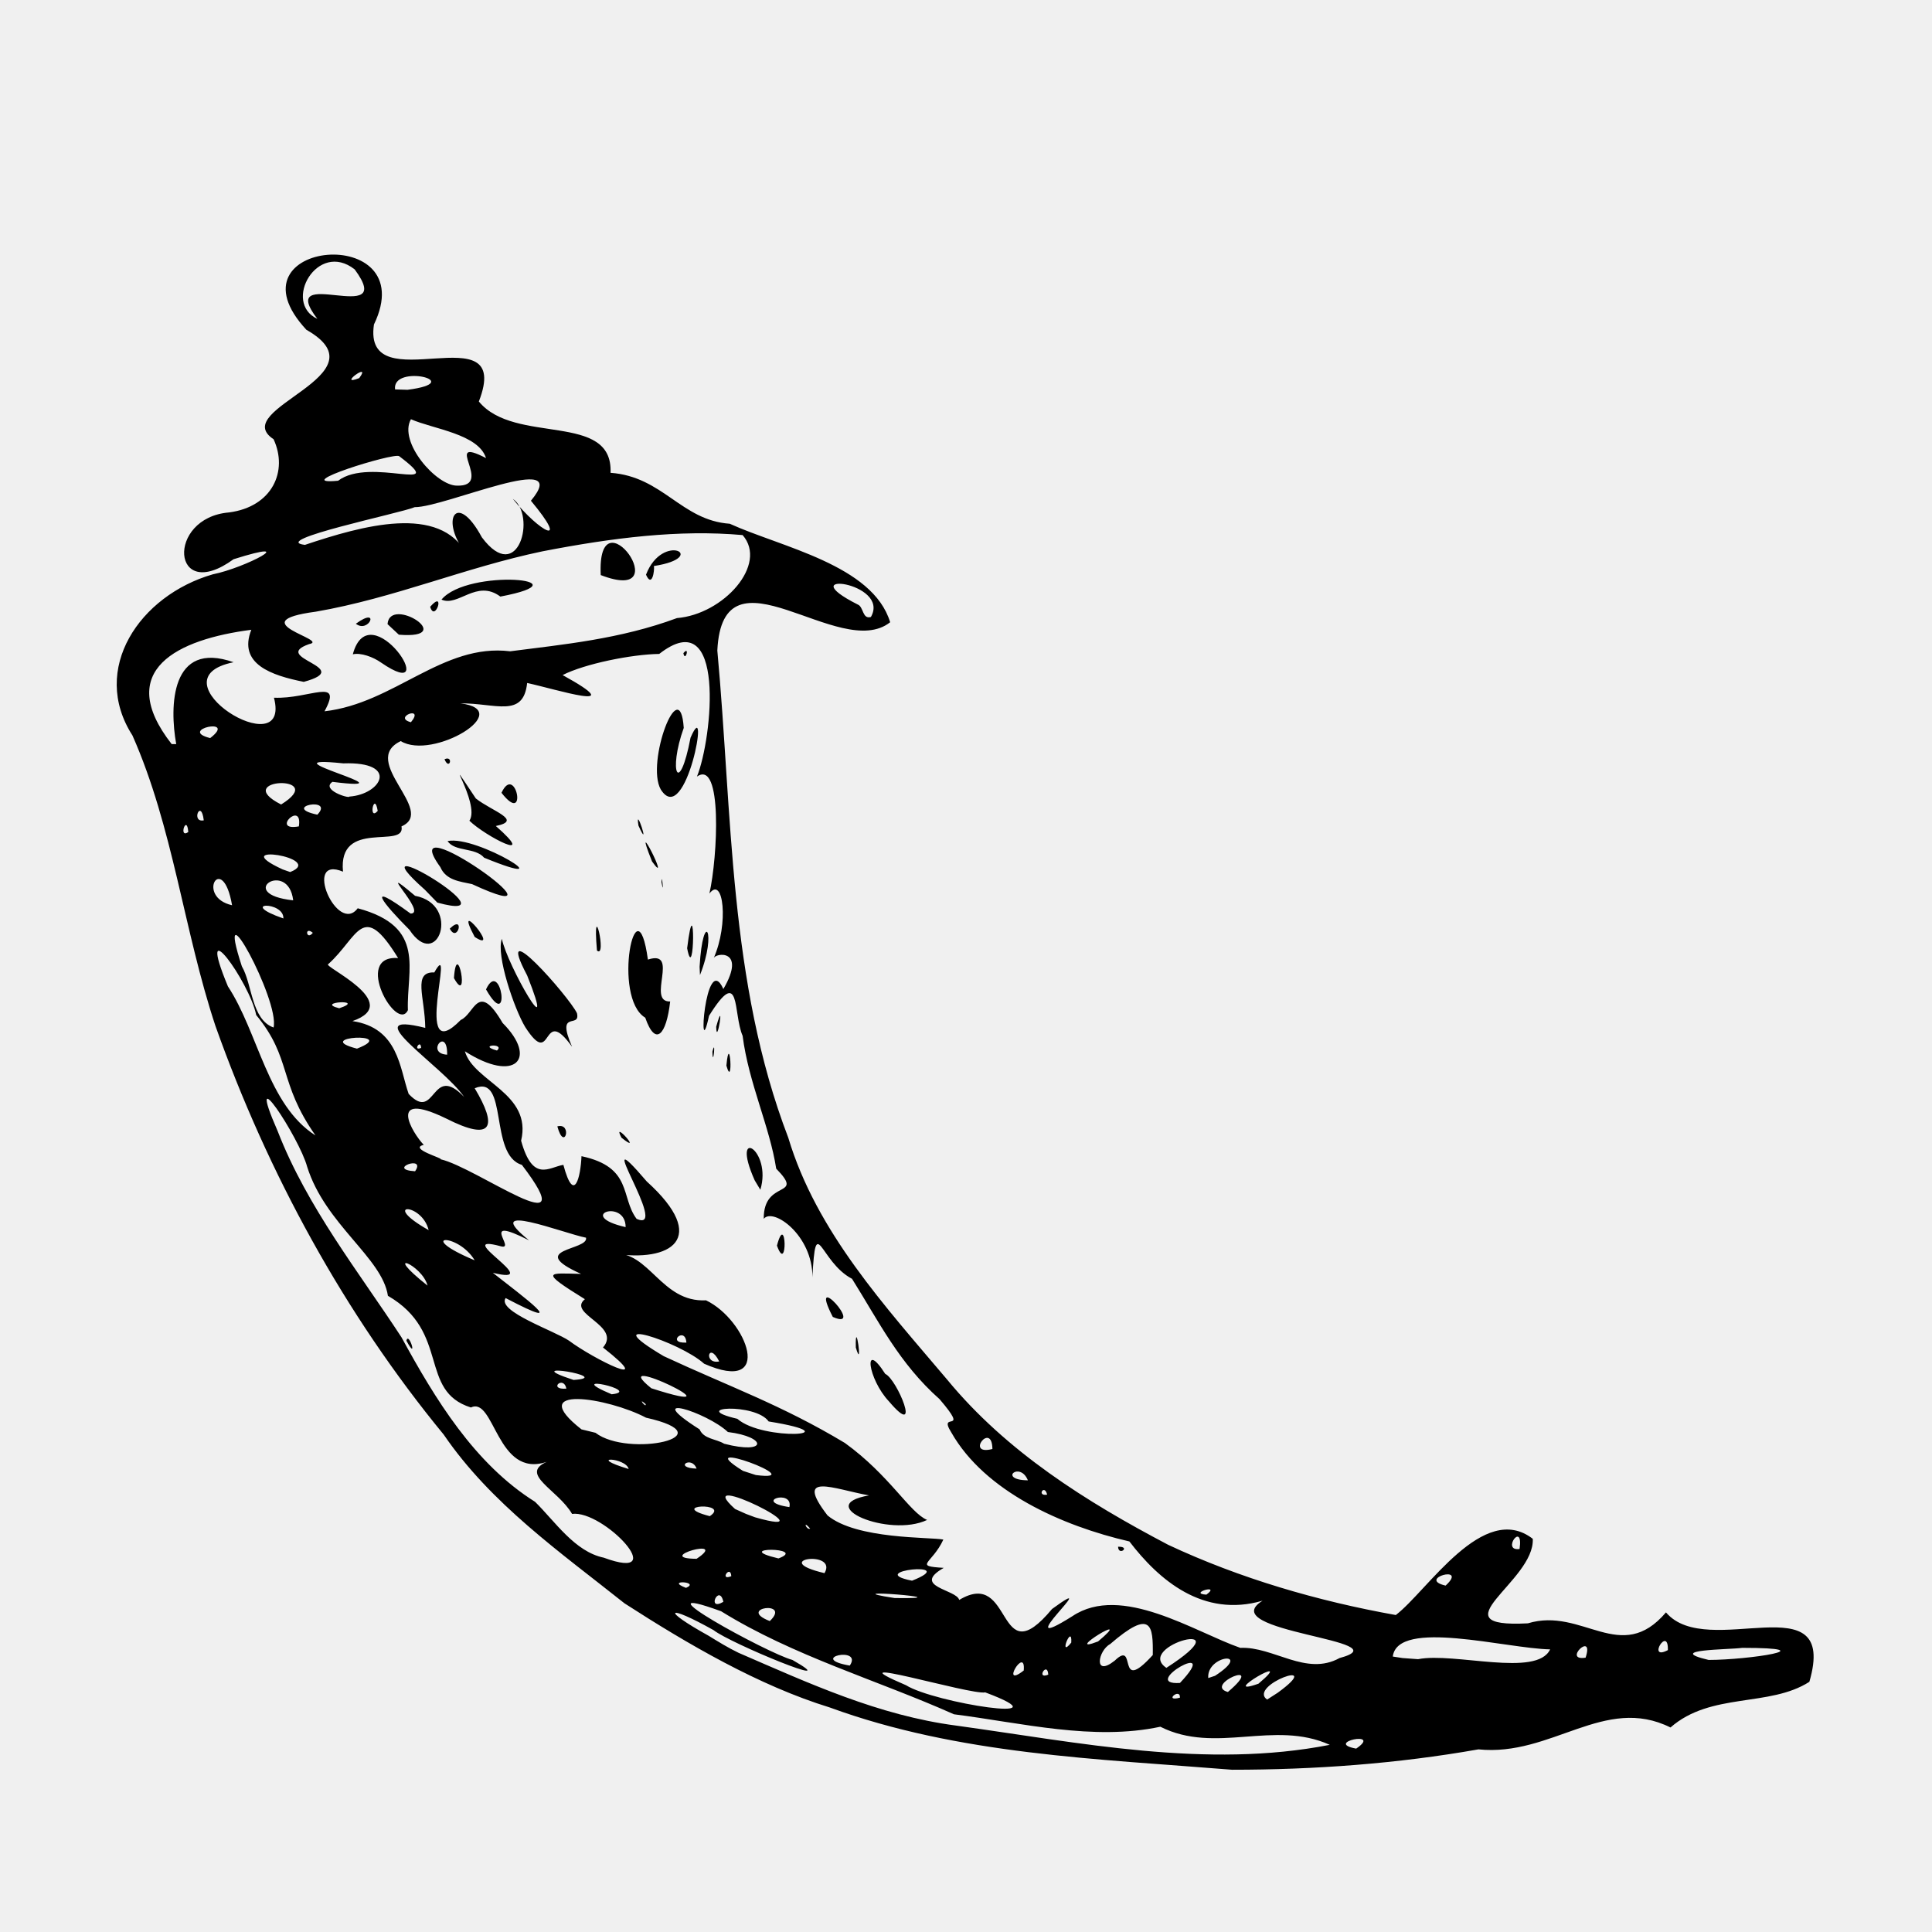
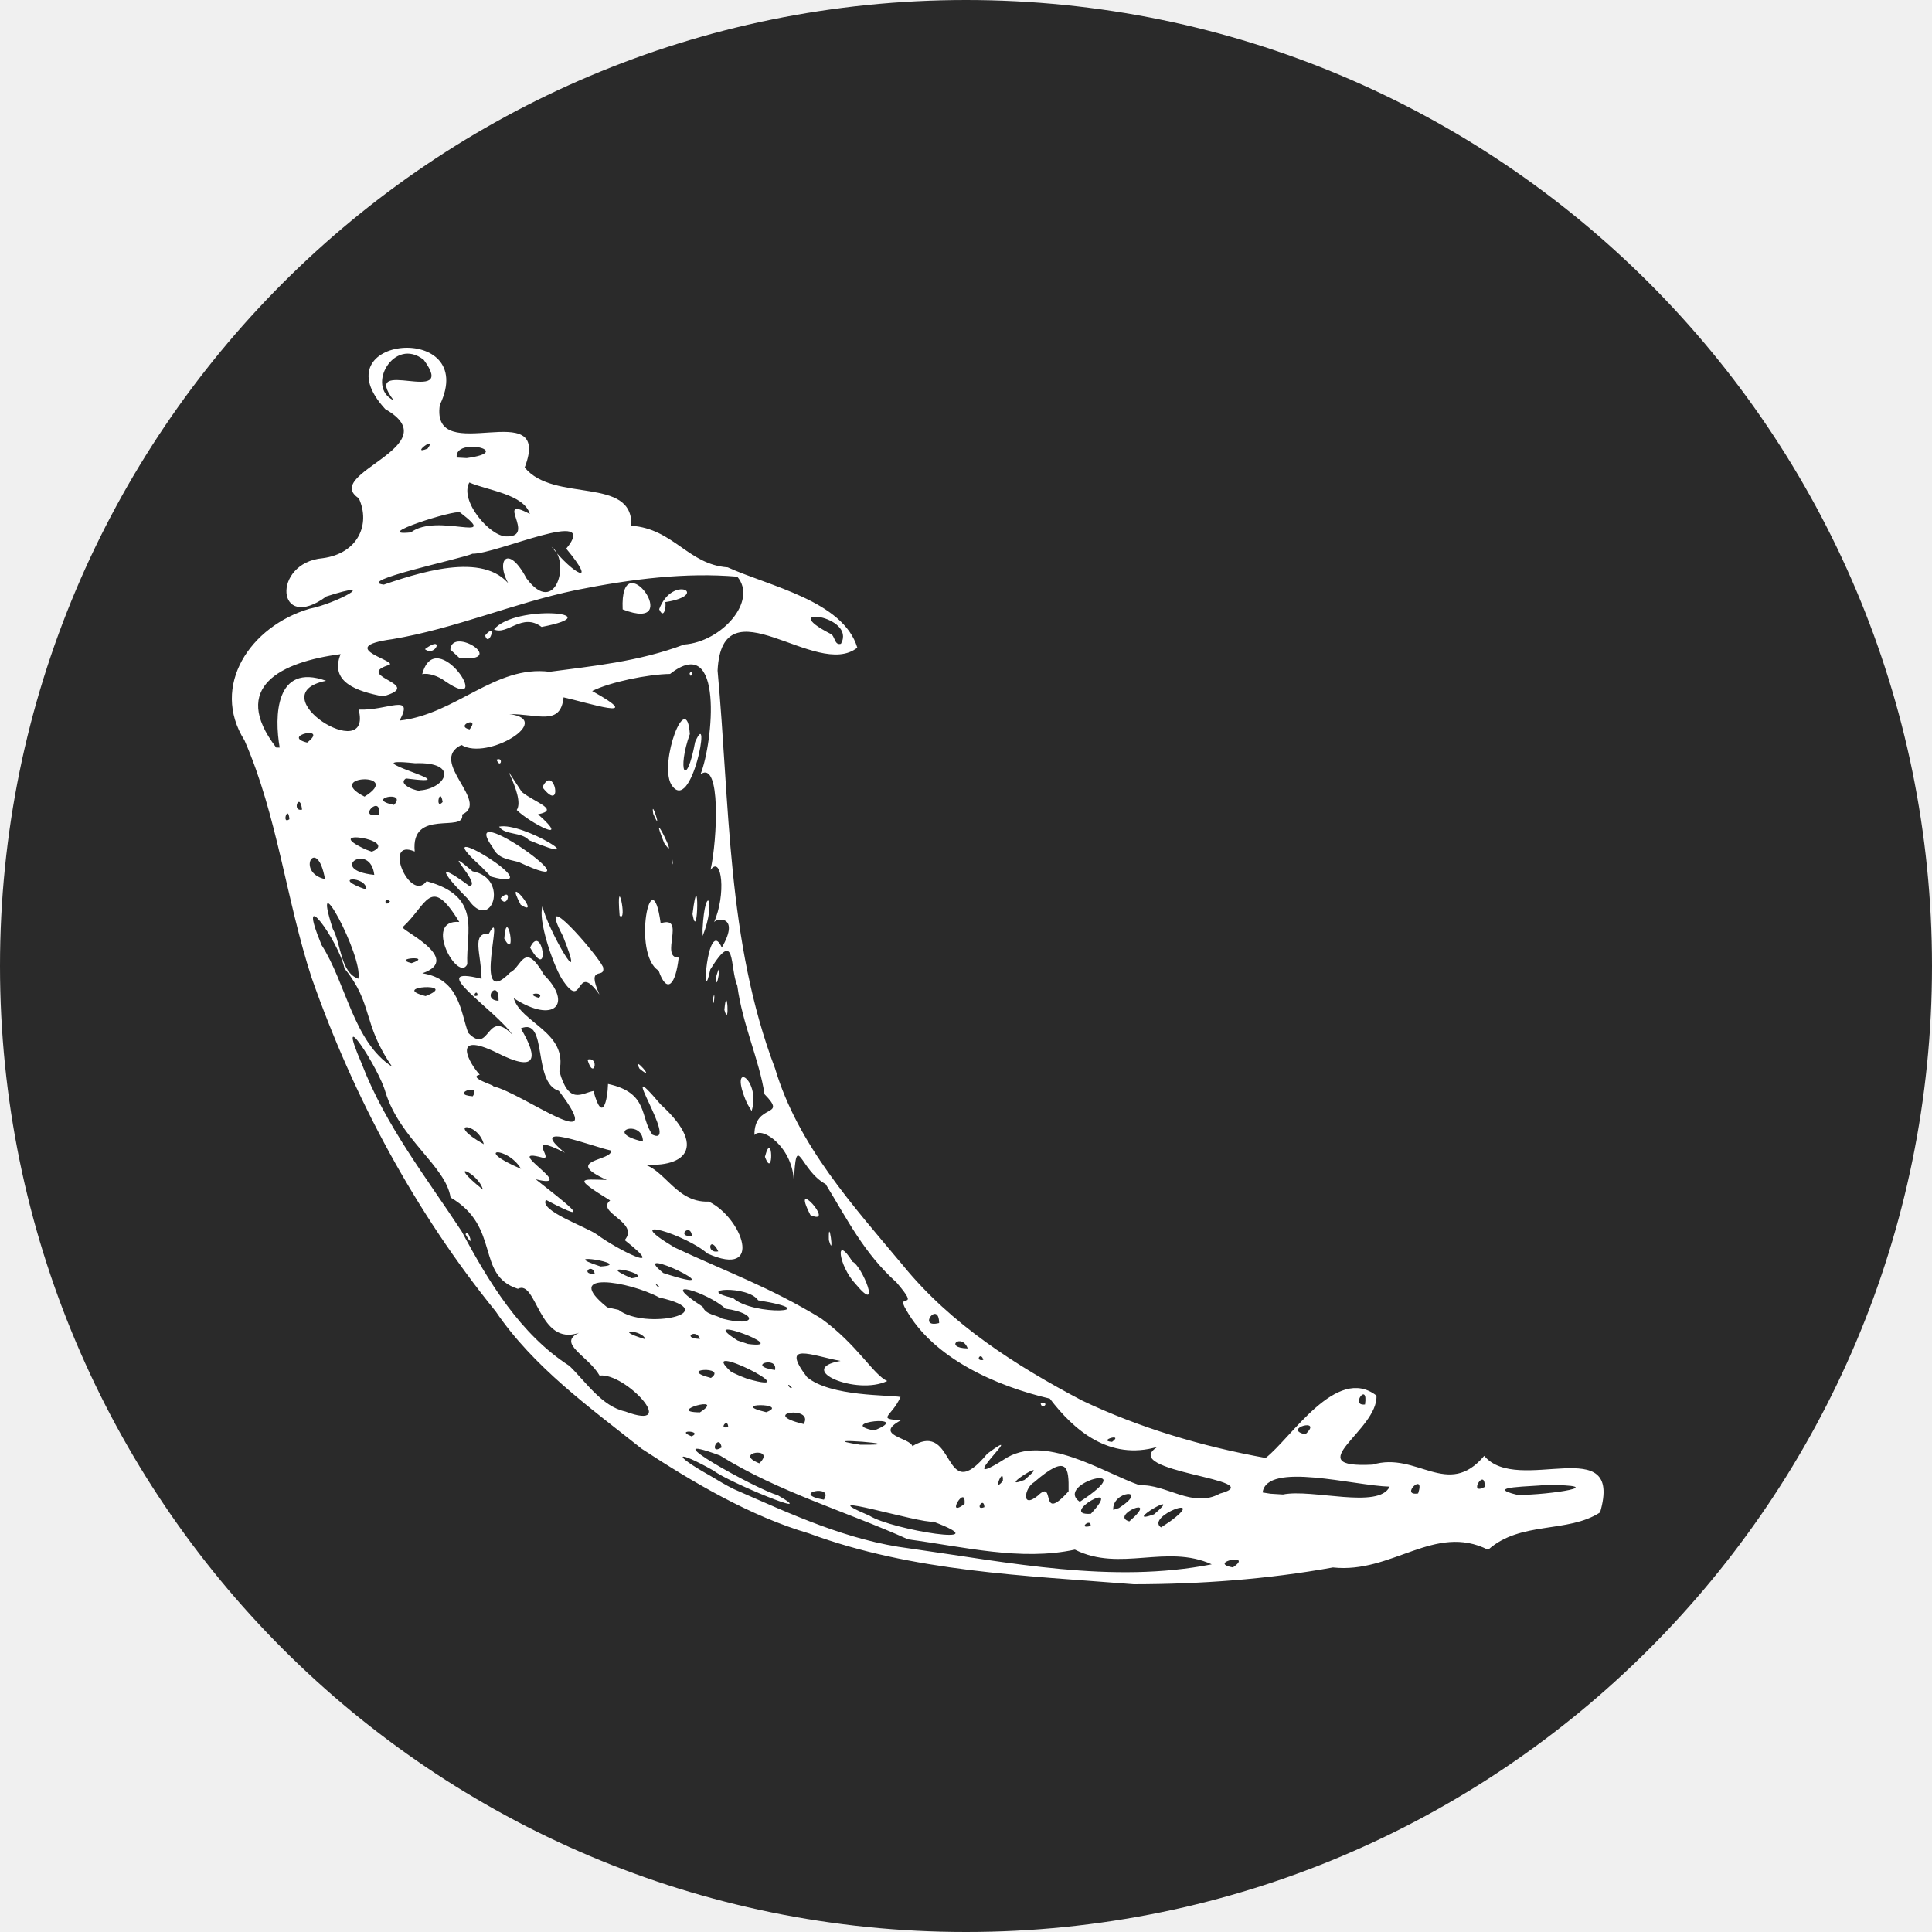
- <svg xmlns="http://www.w3.org/2000/svg" version="1.1" viewBox="0 0 512 512" xml:space="preserve" style="background: white;">
-   <g>
-     <g>
-       <path d="M165.5,424.9c-17.1-13.6-35.4-26.4-47.9-44.7C91.3,348.2,71,311,57.1,271.9c-8.4-25.3-11.2-52.6-22-77    c-11.3-17.6,1.9-37.1,21.3-42.7c8.6-1.7,23.9-9.8,5.5-4c-16.5,12-18-11-1.2-12.4c11.5-1.5,15.7-11,11.8-19.4    c-12.3-8.1,30-16.9,8.7-29c-22.2-23.9,31-28.6,17.9-1.4c-3.1,21,37.2-3.8,27.8,20.4c9.5,11.6,35.6,2.6,34.9,18.9    c13.9,1,18.7,12.6,31.6,13.5c13.6,6.2,37.9,10.9,42.5,26.1c-13.4,10.6-44.4-21.8-45.8,7.5c4,43.3,3,87.9,18.8,129.1    c7.5,25,25.7,44.7,42.1,64.1c15.7,19.1,36.9,32.4,58.6,43.8c19,8.9,39.6,14.9,60.3,18.6c8.4-6.4,23.2-30.3,36.3-20.2    c0.6,11.3-26,23.7-1.3,22.4c14.5-4.4,24.6,11.2,36.6-2.9c11,13,45.8-8.4,38,18.4c-10.6,6.8-26.1,2.7-36.8,12.1    c-17.5-8.7-31.5,7.8-50.9,5.8c-21.5,3.8-43.5,5.4-65.3,5.4c-35.8-2.9-72.4-4-106.6-16.5C201.1,446.7,182.4,435.8,165.5,424.9    L165.5,424.9z M195.7,438c18.7,8.1,37.1,16.6,57.7,19.3c32.6,4.5,66.3,11.5,99,5.1c-14.8-6.7-30.2,2.6-44.9-4.8    c-17.7,3.8-36.7-1-54.7-3.3c-20.4-9.1-42.5-15.4-61.7-27.3c-23.9-8.7,12.4,11.2,18.9,12.9c14.9,8.5-16.5-4.4-20.9-7.9    c-12.5-7-14.1-5.6-1.3,1.5C190.4,435.1,193,436.7,195.7,438L195.7,438z M160,412.8c18.2,6.7-0.1-12.7-8.4-11.6    c-3.7-6.4-14.1-10.5-6.7-13.8c-13.3,4.5-13.8-17.4-20.1-14.4c-14-4.4-5.4-20-22-29.6c-1.5-10.1-16.6-18.9-21.4-34.2    c-2.1-7.8-16.9-30.2-7.8-9.4c7.8,20.1,21.5,37.3,32.8,54.6c8.9,16.3,19.3,33.5,35.4,43.6C147.1,403.2,152.3,411.2,160,412.8z     M107.7,355.3C108.3,352.6,110.9,361.2,107.7,355.3z M181.8,420.8C185.8,419.1,176,418.6,181.8,420.8z M191.7,424.5    C190.6,419.5,187.1,427.2,191.7,424.5z M204,429.6C209.9,424,195,426.1,204,429.6z M225.2,441.4    C228.8,436.1,213.7,439.4,225.2,441.4z M184.6,413.1C193.6,407.1,172.7,413,184.6,413.1z M193.8,417.7    C193.6,414.5,190.5,419.1,193.8,417.7z M240.1,446.6c7.5,4.7,43.5,10.3,21,1.9C257.3,449.3,219.2,437.7,240.1,446.6z M166.6,389.3    C165.9,386.2,155,385.8,166.6,389.3z M188.1,401.8C193.8,398,176.5,398.8,188.1,401.8z M206.3,413    C214.4,410,193.2,409.9,206.3,413z M157.8,379.7c8.7,6.7,35.2,0.9,13.4-4c-10-5.3-32.4-8.9-17.1,3.1L157.8,379.7z M218.5,416.9    C222.2,410.6,203.3,413.3,218.5,416.9z M200.1,402.1c21.4,6.1-17.9-13.5-5.3-2.2l2.9,1.3L200.1,402.1z M237.1,423.5    C257.3,423.8,218.8,420.7,237.1,423.5z M150.1,368C149.3,364.3,145.1,368.4,150.1,368z M271.3,442.7    C271.9,435.9,264.8,447.8,271.3,442.7z M184.6,389.2C183.3,385.6,178.3,389,184.6,389.2z M152,365.7    C163.5,365,136.1,360.5,152,365.7z M113.3,340.7C111.9,335.1,100.7,330.7,113.3,340.7z M214.7,405.1    C212.6,402.6,213.7,405.6,214.7,405.1z M277.8,443.8C277.6,440.1,274.4,445.2,277.8,443.8z M209.2,399.4    C210.3,394.5,199.2,397.9,209.2,399.4z M162.1,369.5C170.7,368.6,148.3,363.7,162.1,369.5z M241.7,418.9    C255.1,413.6,228.5,416.3,241.7,418.9z M200.3,390.9c15.5,2-18.5-10.5-3.4-1.1L200.3,390.9z M254.2,424    c14.5-8.7,9.7,20.3,24.6,2.4c14.7-10.7-12.7,13.3,5.4,1.9c13-8.7,32.4,4.2,44.5,8.4c8.8-0.4,17.4,7.6,26.3,2.7    c17.4-4.7-33.8-6.9-20.4-15.2c-15.8,4.6-27.5-5.5-35.3-15.7c-17.8-4.1-38.3-13.2-47.2-28.9c-3.7-5.9,5.2,0.9-3.1-8.8    c-10.7-9.5-16-20.4-23.2-31.9c-8.6-4.5-9.6-18-10.5-0.4c0.1-11.1-10.4-18.6-12.9-15.5c-0.1-10.7,11.1-5.3,3.3-13.3    c-1.7-11.1-7.3-22.7-8.9-35.2c-2.6-6-0.4-18.9-8.9-5.3c-3.1,14.4-1-17.7,3.8-7.1c6.3-10.8-2.3-9.6-2.6-8.1    c4.1-9.2,2.6-22.1-1.1-17.2c2.2-9.7,3.5-35.7-3.3-31c4.1-10.1,7.8-46.4-10-32.5c-7.3,0.1-19.7,2.6-25.6,5.6    c18.5,10.2-1.9,3.7-9.4,2.1c-1,9.4-8.4,5.3-17.7,5.4c14.9,1.8-7.3,15.2-15.8,10c-11.1,5.3,9.6,18.5,0.2,22.6    c1.2,6.2-16.9-2.2-15.5,12c-10.8-4.5-1.5,16.9,3.9,9.7c18.3,4.9,12.9,16.2,13.3,27c-2.9,6.2-14.7-14.7-2.6-13.8    c-9.5-15.5-10.5-5.6-18.5,1.6c-1.8,0.5,20.3,10.3,6.4,15.1c12.2,1.8,12.5,12.5,14.9,19.3c7.3,7.7,5.9-8.4,14.7,0.8    c-5.6-8.2-29.4-23.1-10.3-18.3c-0.1-8.2-3.4-14.9,2.4-14.7c5.9-10.5-6.1,26,7,12.6c3.7-1.6,4.5-10.5,11.1,0.8    c9.4,9.4,3.4,16.1-10,7.5c2.3,8.1,17.9,11.1,14.9,23.7c3.1,11.2,7.4,7,11.2,6.4c2.9,10.8,4.6,2.9,4.8-2.3    c13.6,2.9,10.3,10.9,14.6,16.6c9.3,4.2-13.3-28.6,2.7-9.9c16.8,15.2,6.3,21.5-8.9,19.1c9.6-0.7,12.7,13,24.6,12.4    c10.9,5.2,18.3,25.1-0.5,16.8c-6.5-5.9-29.6-13.2-10.7-2c17.4,8.1,31.2,12.9,48,23c11.9,8.6,17.2,18.5,21.8,20.4    c-10.1,4.8-30.5-3.9-15.4-6.5c-9.4-1.7-20-6.4-11,5.3c7.7,6.4,27.2,5.7,30.7,6.4c-3,6.5-8.1,7,0.1,7.5    C241.4,420.5,253.5,421.2,254.2,424L254.2,424z M235.6,371.4c-5.6-5.9-7-16.7-1-7.3C237.7,365.4,244.5,381.9,235.6,371.4z     M296.3,409.9C299.8,409.8,296.4,412.5,296.3,409.9z M226.8,357.1C226.6,348.4,228.8,363.9,226.8,357.1z M220.7,349    C213.8,335.6,229.6,352.9,220.7,349z M147.7,298.5C151.8,297.4,149.6,305.5,147.7,298.5z M205.9,330.1    C208.4,320.6,208.8,338.1,205.9,330.1z M164.7,301.5C161.9,296.3,170.8,306.4,164.7,301.5z M200,312.8c-6.6-14.8,4.7-8.1,1.5,2.5    L200,312.8z M139.2,272.2c-2.9-4.8-7.8-19.1-6.2-23.4c1.4,7,15,30.5,6.7,9.7c-9.2-17.4,11.1,5.6,13.2,10c1,4.3-5.7-1.2-1.3,8.9    C143.3,265.8,146.7,283.8,139.2,272.2z M120.3,259.2C121.1,248,124.6,267,120.3,259.2z M128.8,262.2    C132.8,253.6,135.6,274.1,128.8,262.2z M108.5,246.4c-7-7-12.1-13.4,0.3-4.3c4.8,0.1-10.5-14.6,1.2-4.7    C122.3,239.7,116,257.7,108.5,246.4L108.5,246.4z M119.2,246.1C123.3,242.1,121.3,250.1,119.2,246.1z M125.8,248.3    C119.6,236.7,133.2,253.1,125.8,248.3z M112.6,235.8c-20.4-18.1,25.6,9.5,3.3,3.4L112.6,235.8z M171,269.7    c-8.9-5.3-2.3-37.2,0.7-15.4c8.6-2.8-0.5,11.3,5.9,11.1C176.6,274.3,173.7,277.5,171,269.7z M192.5,282.4    C193.4,272.8,194.4,289,192.5,282.4z M188.8,278.7C189.8,274.6,188.9,283.5,188.8,278.7z M116.7,229.8c-13.1-18.1,38,18.2,8.4,4.5    C121.9,233.6,118.2,233.3,116.7,229.8z M158.2,251.9C156.9,236.6,161,254.3,158.2,251.9z M189.8,272.1    C192.2,263.4,189.9,277.8,189.8,272.1z M118.6,222.9c7.8-1.7,32.2,13.6,9.7,4.4C125.9,224.5,120.6,225.8,118.6,222.9z     M185.4,256.2c0.9-15.5,4.7-9.3,0.1,2.2L185.4,256.2z M124.4,217.5c3.1-4.6-8.4-21,1.7-5.9c4.3,3.4,12.6,5.8,5.3,7.3    C142.9,229,128.6,221.6,124.4,217.5z M182.1,251.3C184.3,233.6,184.1,261.7,182.1,251.3z M117.8,201.2    C120.3,200.1,119.1,204.4,117.8,201.2z M132.9,210.1C136.7,202,140,219.2,132.9,210.1z M175.3,233.8    C175.3,230.6,176.1,238.2,175.3,233.8z M172.8,228.3C167,213.8,178.3,236,172.8,228.3z M169.2,218.8    C168.2,212.7,172.6,226.3,169.2,218.8z M175.1,209.2c-4-7.1,5.1-31.3,6.1-16.3c-4.2,11.7-1.2,18.3,1.8,2.6    C188.4,183,181.8,219.9,175.1,209.2z M181.1,173.1C182.9,170.9,181.6,175.7,181.1,173.1z M171.1,372.1    C168.7,370,171.4,373.4,171.1,372.1z M191.9,382.6c11.5,3,11.5-1.8,1-3.1c-5.6-5.3-23.4-10.8-7.5-0.7    C186.5,381.4,189.8,381.3,191.9,382.6L191.9,382.6z M150.8,355.3c6.4,4.8,23.9,13.5,9,1.8c5-5.8-9.6-8.9-4.8-12.8    c-12.3-7.6-9.7-6.9-1-6.7c-14.9-6.7,2.1-6.2,1.3-9.6c-5.8-1.1-28.5-10.1-15.1,0.7c-13.6-6.9-3.3,2.6-7.4,1.6    c-13.9-3.8,12.4,10.6-2.2,7c8,6.3,21.5,16.2,3.4,6.7C131.6,347.5,147,352.7,150.8,355.3L150.8,355.3z M172.6,367.9    C199,376.4,159.6,357.4,172.6,367.9z M283.9,435.3C284.2,430,280.3,439.8,283.9,435.3z M295.4,440.1c6.1-5.9,0.2,9.4,10.1-1.5    c0.1-7.8-0.3-12.4-11.3-2.9C291,437.4,289.7,444.6,295.4,440.1L295.4,440.1z M113.6,326C111.8,318.6,100.5,318.6,113.6,326z     M125.8,334C121.3,326.5,109.6,327.2,125.8,334z M195.4,376c6.8,6,31.2,4.4,8.3,0.7C200.2,371.7,182.1,372.9,195.4,376z M291,435    C301.5,426.2,280.9,438.9,291,435z M312.7,449.9C312.8,447.1,308.2,451.1,312.7,449.9z M312.7,446    C324.3,433.7,301.5,446.7,312.7,446z M83.6,300.9c-9.9-14.1-6.2-20.4-15.7-31.9c-1.8-8.9-16.3-28.8-7.5-7.6    C68.5,273.7,70.9,292.8,83.6,300.9L83.6,300.9z M309.1,442C330.4,428.3,300.4,436.1,309.1,442z M325.4,448.4    C336.1,439.3,318.7,446.5,325.4,448.4z M110,310.4C113.1,305.9,102.2,309.9,110,310.4z M322,444.1c10.3-6.7-2.3-5.6-1.8,0.6    L322,444.1z M181.9,355.8C181.6,351.3,176.4,356.1,181.9,355.8z M190.6,360.8C187.8,355.2,186.3,361.6,190.6,360.8z M338.6,448.6    c13.2-9.6-8.1-1.9-2.8,1.8L338.6,448.6z M333.5,446.2C344.3,437.1,322.1,450.2,333.5,446.2z M359.4,463.4    C366.6,458.5,350.6,461.8,359.4,463.4z M116.7,307.2c9.7,2.2,38.7,23.9,21.6,1.5c-8.8-2.6-3.5-24.1-12.5-20.3c6,10,5,14.4-7.6,8    c-15.9-7.7-8.9,3.9-5.9,7C108.1,304.4,117.9,307.1,116.7,307.2L116.7,307.2z M72.5,272.3c1.7-7.2-16-39.5-8.4-16.2    C66.9,260.9,66.6,270.2,72.5,272.3z M153.5,322.3C148.5,318.1,153.3,321.7,153.5,322.3z M165.8,325.2    C165.8,317.5,152.3,322.1,165.8,325.2z M272.4,392.3C270.3,387.1,264.3,392.2,272.4,392.3z M277.5,396.1    C276.8,393.1,274.6,396.6,277.5,396.1z M319.7,422.6C323.8,419.6,314.7,422.3,319.7,422.6z M94.6,277.9    C106.2,273.4,82.1,274.7,94.6,277.9z M263,384C262.9,376.5,255.6,385.9,263,384z M89.9,267.2C97.4,264.7,83.1,265.5,89.9,267.2z     M111.6,277.7C111.5,275.2,109.3,278.7,111.6,277.7z M375.8,439.7c9.6-1.9,31.5,4.9,35-2.6c-11.6-0.2-40.4-8.2-41.7,1.9l2.6,0.4    L375.8,439.7z M118.5,279.5C118.6,271.8,112.6,279.2,118.5,279.5z M61.5,239.9C59,225.4,51.7,237.7,61.5,239.9z M75.1,243.4    C75.3,238.7,62.7,239.1,75.1,243.4z M82.9,247.2C80.6,245.3,81.2,249.4,82.9,247.2z M131.7,278.4    C134,276.4,126.3,276.9,131.7,278.4z M77.7,238.6C76.4,227.6,62,236.9,77.7,238.6z M49.9,220.5C49.5,215.5,47.2,222.4,49.9,220.5z     M54,217.4C53.3,211.4,50.5,218.1,54,217.4z M76.9,231.1c9.7-3.8-17.6-7.9-2-0.7L76.9,231.1z M383.1,420.2    C389.3,414.5,375.3,418.4,383.1,420.2z M420.2,439.3C422.6,432,413.9,440.3,420.2,439.3z M79.2,219    C80.3,211.9,71.5,220.4,79.2,219z M46.7,197.2c-1.8-10-1.5-27.6,15.2-21.7c-22.3,4.5,15.5,27.8,10.7,9.4    c9.4,0.4,18.4-5.6,13.4,3.6c18.5-2.1,31.3-18.1,49.2-15.9c13.9-1.8,29.1-3.2,44.2-8.8c12.3-1,24.2-14.2,17.4-22    c-16.8-1.5-34.4,0.7-53,4.3c-20.6,4.3-39.3,12.4-60.1,16c-20.3,2.7,4,7.5-1.8,8.6c-10.5,3.7,12.6,6.2-1.4,10    C72,179,63,176,66.6,166.9c-19.4,2.5-36.5,10.6-21.1,30.3L46.7,197.2z M93.5,173.4c4.5-16.8,24.4,13.8,7.5,2.2    C98.9,174.1,95.6,172.9,93.5,173.4z M94.3,165.3C100.9,160.5,97.8,168,94.3,165.3z M102.7,165.4c0.6-7.7,19,4.1,3,2.8L102.7,165.4    z M114,160.8C118.2,156,115.3,165.2,114,160.8z M117,158.9c7-8.4,39.3-5.3,15.6-0.8C126.3,153.4,121.4,160.9,117,158.9z     M159.2,152.4C158.1,129.6,180.2,160.5,159.2,152.4z M171.2,152.3c4.4-11.5,17-4.6,2.1-2.3C173.5,151.2,172.8,155.9,171.2,152.3z     M74.5,213.2C87.6,205.1,60.7,206.2,74.5,213.2z M84.1,215.9C88.8,211,74.2,213.8,84.1,215.9z M55.7,195.6    C63.1,189.9,46.9,193.4,55.7,195.6z M442,437.3C442.2,430.6,436.3,440.3,442,437.3z M402.7,410.5    C403.8,402.8,397.7,411.2,402.7,410.5z M452.8,439.9c10.5,0,31.6-3.2,8.9-3.2C458.1,437.2,440.9,437.1,452.8,439.9z M92.6,211.1    c8.5-0.6,13.3-9.3-1.6-8.8c-23.1-2.4,20.3,7.8-2.9,4.9C85,209.3,92.5,211.7,92.6,211.1z M100.1,214.9    C99.2,209.4,97.5,217.8,100.1,214.9z M108.9,191.4C112.7,186.8,103.9,190.1,108.9,191.4z M80.8,144.4c15.2-5.1,35.8-10.9,42.9,2.5    c-7.3-8.7-2.9-17.3,4-4.5c9.7,13,14.5-5.9,8.2-10.2c7.2,8.9,15.3,13.1,4.8,0.5c11.4-13.7-22.9,1.8-30.8,1.7    C106.2,136,71.1,143.2,80.8,144.4L80.8,144.4z M89.6,127.4c8.6-6.5,29.8,3.8,16.2-6.5C104.6,119.8,76.1,128.7,89.6,127.4z     M121.1,128.7c10.1,0.3-4.3-13.5,7.7-7.3c-2-6.4-14-7.7-19.9-10.3C105.5,117.1,115.6,128.7,121.1,128.7z M95.2,100.2    C98.7,95.5,89.1,102.6,95.2,100.2z M108,103.3c16.2-2.1-4.2-7-3.3-0.1L108,103.3z M84.1,84.5c-11.4-14.9,21.5,2.6,9.9-13.1    C84.1,63.6,74.8,80.2,84.1,84.5z M230.8,163.5c5.3-9.3-21.7-12.5-3.5-3.3C228.9,160.8,228.5,164.2,230.8,163.5z" />
-     </g>
-   </g>
+ <svg xmlns="http://www.w3.org/2000/svg" width="100" height="100" viewBox="0 0 100 100" fill="none">
+   <circle cx="50" cy="50" r="50" fill="#2A2A2A" />
+   <path d="M33.217 74.989C30.512 72.839 27.627 70.778 25.655 67.876C21.507 62.758 18.313 56.833 16.129 50.606C14.809 46.557 14.357 42.216 12.656 38.323C10.876 35.496 12.961 32.405 16.025 31.507C17.39 31.242 19.789 29.942 16.893 30.871C14.296 32.796 14.045 29.124 16.708 28.891C18.525 28.647 19.194 27.144 18.572 25.791C16.622 24.506 23.302 23.094 19.941 21.176C16.439 17.359 24.838 16.624 22.766 20.959C22.27 24.293 28.635 20.348 27.158 24.198C28.659 26.046 32.779 24.618 32.677 27.212C34.863 27.364 35.614 29.223 37.666 29.365C39.794 30.336 43.65 31.101 44.374 33.523C42.264 35.212 37.376 30.036 37.142 34.709C37.779 41.614 37.617 48.726 40.117 55.301C41.299 59.282 44.166 62.416 46.754 65.516C49.231 68.553 52.586 70.691 56.006 72.491C59.006 73.92 62.24 74.868 65.509 75.463C66.835 74.438 69.176 70.628 71.245 72.235C71.343 74.04 67.139 76.009 71.047 75.809C73.341 75.11 74.933 77.602 76.823 75.354C78.564 77.438 84.059 74.022 82.82 78.282C81.145 79.374 78.702 78.714 77.024 80.216C74.258 78.82 72.056 81.465 68.993 81.131C65.593 81.746 62.133 81.995 58.685 82C53.028 81.548 47.252 81.358 41.871 79.368C38.84 78.478 35.881 76.734 33.217 74.989V74.989ZM37.994 77.08C40.954 78.374 43.849 79.737 47.093 80.148C52.239 80.872 57.554 81.984 62.719 80.969C60.382 79.903 57.965 81.385 55.636 80.207C52.843 80.814 49.845 80.052 47.006 79.677C43.777 78.223 40.292 77.224 37.268 75.337C33.49 73.943 39.222 77.126 40.243 77.384C42.605 78.738 37.645 76.689 36.946 76.126C34.968 75.005 34.715 75.239 36.75 76.378C37.16 76.62 37.565 76.874 37.994 77.08V77.08ZM32.362 73.058C35.23 74.132 32.349 71.02 31.035 71.201C30.452 70.18 28.81 69.535 29.968 68.987C27.884 69.718 27.785 66.206 26.805 66.708C24.601 66.004 25.947 63.512 23.321 61.982C23.081 60.369 20.711 58.971 19.955 56.538C19.622 55.293 17.278 51.716 18.718 55.045C19.944 58.249 22.1 60.993 23.895 63.733C25.288 66.343 26.934 69.07 29.472 70.698C30.328 71.528 31.154 72.798 32.362 73.058ZM24.099 63.891C24.199 63.453 24.623 64.838 24.099 63.891V63.891ZM35.797 74.345C36.432 74.058 34.883 73.983 35.797 74.345V74.345ZM37.354 74.919C37.193 74.127 36.643 75.362 37.354 74.919V74.919ZM39.303 75.741C40.231 74.848 37.873 75.178 39.303 75.741V75.741ZM42.643 77.622C43.207 76.78 40.839 77.304 42.643 77.622V77.622ZM36.229 73.104C37.67 72.162 34.367 73.091 36.229 73.104V73.104ZM37.691 73.84C37.65 73.342 37.17 74.063 37.691 73.84V73.84ZM44.998 78.449C46.173 79.198 51.858 80.091 48.298 78.756C47.703 78.883 41.697 77.04 44.998 78.449ZM33.398 69.319C33.283 68.82 31.574 68.768 33.398 69.319V69.319ZM36.799 71.323C37.685 70.699 34.962 70.841 36.799 71.323V71.323ZM39.661 73.096C40.931 72.612 37.6 72.609 39.661 73.096V73.096ZM32.013 67.796C33.392 68.864 37.572 67.933 34.124 67.158C32.555 66.313 29.018 65.734 31.429 67.668L32.013 67.796L32.013 67.796ZM41.599 73.708C42.173 72.719 39.191 73.143 41.599 73.708V73.708ZM38.686 71.368C42.057 72.332 35.852 69.215 37.855 71.014L38.298 71.217L38.686 71.368L38.686 71.368ZM44.526 74.779C47.718 74.81 41.643 74.335 44.526 74.779V74.779ZM30.785 65.93C30.66 65.329 29.997 65.98 30.785 65.93V65.93ZM49.926 77.84C50.011 76.755 48.884 78.647 49.926 77.84V77.84ZM36.233 69.301C36.039 68.729 35.235 69.277 36.233 69.301V69.301ZM31.088 65.553C32.92 65.442 28.579 64.737 31.088 65.553V65.553ZM24.993 61.572C24.765 60.684 22.999 59.976 24.993 61.572V61.572ZM40.993 71.832C40.658 71.446 40.835 71.917 40.993 71.832V71.832ZM50.953 78.008C50.921 77.417 50.41 78.232 50.953 78.008V78.008ZM40.112 70.913C40.291 70.151 38.549 70.682 40.112 70.913V70.913ZM32.692 66.161C34.056 66.014 30.508 65.23 32.692 66.161V66.161ZM45.243 74.042C47.368 73.191 43.172 73.626 45.243 74.042V74.042ZM38.715 69.564C41.163 69.883 35.801 67.881 38.178 69.385L38.715 69.564L38.715 69.564V69.564ZM47.225 74.851C49.511 73.47 48.758 78.085 51.104 75.241C53.418 73.534 49.105 77.352 51.957 75.546C54.02 74.151 57.067 76.206 58.991 76.877C60.376 76.808 61.721 78.086 63.14 77.309C65.871 76.565 57.799 76.206 59.915 74.887C57.416 75.622 55.569 74.011 54.339 72.393C51.535 71.739 48.294 70.291 46.895 67.784C46.324 66.843 47.719 67.916 46.402 66.378C44.713 64.859 43.87 63.136 42.736 61.29C41.381 60.56 41.223 58.41 41.086 61.218C41.097 59.446 39.45 58.254 39.048 58.749C39.041 57.043 40.81 57.898 39.572 56.636C39.305 54.867 38.428 53.023 38.164 51.026C37.754 50.064 38.106 48.002 36.765 50.181C36.276 52.484 36.603 47.351 37.362 49.044C38.36 47.316 37.004 47.52 36.949 47.759C37.599 46.302 37.36 44.235 36.779 45.023C37.126 43.479 37.326 39.338 36.261 40.072C36.907 38.457 37.486 32.681 34.683 34.883C33.547 34.899 31.58 35.3 30.65 35.767C33.565 37.391 30.357 36.353 29.17 36.095C29.015 37.598 27.84 36.948 26.371 36.963C28.717 37.256 25.229 39.387 23.883 38.559C22.136 39.403 25.392 41.51 23.919 42.161C24.099 43.143 21.241 41.806 21.466 44.074C19.769 43.353 21.232 46.764 22.081 45.611C24.966 46.4 24.112 48.199 24.186 49.908C23.715 50.904 21.864 47.567 23.773 47.722C22.267 45.25 22.108 46.828 20.856 47.977C20.565 48.06 24.048 49.611 21.862 50.377C23.785 50.677 23.84 52.378 24.232 53.454C25.388 54.67 25.151 52.111 26.534 53.573C25.659 52.27 21.898 49.903 24.926 50.662C24.91 49.351 24.378 48.294 25.306 48.32C26.225 46.639 24.344 52.465 26.415 50.328C26.988 50.075 27.13 48.645 28.16 50.463C29.657 51.951 28.701 53.029 26.59 51.666C26.967 52.961 29.414 53.424 28.954 55.448C29.441 57.229 30.123 56.573 30.717 56.47C31.184 58.2 31.448 56.928 31.471 56.105C33.605 56.566 33.105 57.841 33.773 58.732C35.244 59.403 31.668 54.185 34.193 57.163C36.85 59.587 35.19 60.599 32.805 60.211C34.314 60.087 34.801 62.272 36.688 62.195C38.41 63.023 39.575 66.201 36.608 64.878C35.579 63.94 31.937 62.784 34.912 64.567C37.659 65.853 39.841 66.622 42.491 68.235C44.387 69.603 45.206 71.17 45.925 71.48C44.331 72.249 41.122 70.866 43.505 70.442C42.019 70.168 40.347 69.409 41.771 71.28C42.981 72.301 46.059 72.193 46.611 72.309C46.144 73.35 45.341 73.433 46.63 73.514C45.192 74.289 47.092 74.409 47.225 74.851H47.225ZM44.283 66.456C43.407 65.531 43.181 63.798 44.127 65.306C44.613 65.503 45.682 68.137 44.283 66.456H44.283ZM53.864 72.606C54.41 72.57 53.88 73.025 53.864 72.606V72.606ZM42.901 64.188C42.867 62.789 43.217 65.266 42.901 64.188V64.188ZM41.948 62.893C40.847 60.743 43.337 63.502 41.948 62.893V62.893ZM30.408 54.844C31.055 54.67 30.726 55.962 30.408 54.844V54.844ZM39.593 59.875C39.99 58.367 40.06 61.14 39.593 59.875V59.875ZM33.104 55.316C32.647 54.484 34.061 56.096 33.104 55.316V55.316ZM38.673 57.12C37.63 54.758 39.411 55.83 38.904 57.507L38.673 57.12ZM29.07 50.648C28.603 49.874 27.832 47.6 28.08 46.907C28.305 48.037 30.459 51.77 29.137 48.453C27.676 45.672 30.883 49.356 31.213 50.049C31.367 50.739 30.312 49.861 31.026 51.478C29.723 49.637 30.257 52.496 29.07 50.648V50.648ZM26.102 48.582C26.224 46.781 26.781 49.817 26.102 48.582V48.582ZM27.437 49.046C28.074 47.687 28.517 50.942 27.437 49.046V49.046ZM24.225 46.536C23.12 45.427 22.321 44.404 24.277 45.847C25.031 45.877 22.602 43.522 24.459 45.099C26.41 45.459 25.422 48.333 24.225 46.536ZM25.912 46.492C26.554 45.849 26.253 47.124 25.912 46.492V46.492ZM26.95 46.828C25.977 44.985 28.131 47.6 26.95 46.828V46.828ZM24.887 44.835C21.675 41.947 28.923 46.346 25.412 45.371L24.887 44.835L24.887 44.835V44.835ZM34.09 50.239C32.7 49.396 33.722 44.31 34.196 47.789C35.547 47.347 34.121 49.585 35.129 49.565C34.97 50.977 34.519 51.485 34.09 50.239ZM37.494 52.272C37.631 50.739 37.781 53.32 37.494 52.272V52.272ZM36.903 51.681C37.056 51.026 36.919 52.452 36.903 51.681V51.681ZM25.517 43.886C23.453 41.009 31.514 46.796 26.839 44.616C26.35 44.487 25.762 44.441 25.517 43.886ZM32.072 47.398C31.877 44.975 32.508 47.8 32.072 47.398L32.072 47.398ZM37.049 50.624C37.434 49.244 37.078 51.537 37.049 50.624V50.624ZM25.833 42.788C27.06 42.523 30.916 44.965 27.375 43.486C26.981 43.045 26.142 43.245 25.833 42.788ZM36.365 48.092C36.496 45.615 37.097 46.613 36.37 48.447L36.365 48.092L36.365 48.092H36.365ZM26.746 41.926C27.246 41.185 25.419 38.577 27.009 40.991C27.696 41.542 28.998 41.915 27.849 42.147C29.657 43.758 27.408 42.583 26.746 41.926V41.926ZM35.844 47.319C36.19 44.497 36.149 48.972 35.844 47.319V47.319ZM25.702 39.32C26.084 39.155 25.904 39.834 25.702 39.32V39.32ZM28.076 40.747C28.686 39.452 29.202 42.192 28.076 40.747V40.747ZM34.77 44.51C34.763 44.013 34.896 45.234 34.77 44.51V44.51ZM34.382 43.643C33.453 41.326 35.246 44.869 34.382 43.643V43.643ZM33.812 42.124C33.656 41.167 34.342 43.327 33.812 42.124L33.812 42.124ZM34.74 40.599C34.102 39.464 35.545 35.596 35.706 37.995C35.033 39.864 35.512 40.909 35.981 38.402C36.849 36.429 35.794 42.296 34.74 40.599L34.74 40.599V40.599ZM35.694 34.847C35.972 34.502 35.756 35.262 35.694 34.847V34.847ZM34.101 66.573C33.723 66.24 34.148 66.785 34.101 66.573V66.573ZM37.383 68.251C39.209 68.724 39.2 67.964 37.55 67.738C36.662 66.903 33.861 66.019 36.368 67.634C36.534 68.059 37.059 68.049 37.383 68.251V68.251ZM30.901 63.9C31.906 64.658 34.689 66.048 32.334 64.188C33.128 63.256 30.813 62.76 31.581 62.136C29.628 60.928 30.04 61.036 31.409 61.074C29.061 60.014 31.747 60.093 31.621 59.55C30.716 59.369 27.126 57.937 29.238 59.667C27.091 58.561 28.726 60.079 28.077 59.919C25.881 59.314 30.032 61.608 27.728 61.039C28.988 62.047 31.119 63.623 28.261 62.106C27.884 62.654 30.306 63.484 30.901 63.9ZM34.334 65.893C38.508 67.252 32.287 64.232 34.334 65.893V65.893ZM51.908 76.651C51.962 75.814 51.337 77.365 51.908 76.651V76.651ZM53.714 77.419C54.677 76.476 53.753 78.921 55.31 77.188C55.327 75.948 55.262 75.215 53.521 76.722C53.041 76.991 52.827 78.134 53.714 77.419V77.419ZM25.041 59.223C24.745 58.048 22.968 58.054 25.041 59.223V59.223ZM26.97 60.5C26.254 59.3 24.414 59.414 26.97 60.5V60.5ZM37.943 67.187C39.014 68.149 42.863 67.893 39.244 67.305C38.708 66.505 35.84 66.697 37.943 67.187ZM53.027 76.6C54.676 75.202 51.429 77.224 53.027 76.6V76.6ZM56.456 78.982C56.467 78.533 55.745 79.178 56.456 78.982V78.982ZM56.462 78.353C58.287 76.399 54.692 78.469 56.462 78.353H56.462ZM20.297 55.21C18.741 52.967 19.33 51.958 17.829 50.126C17.545 48.725 15.254 45.546 16.644 48.914C17.917 50.884 18.296 53.933 20.297 55.21V55.21ZM55.889 77.732C59.248 75.538 54.51 76.776 55.889 77.732V77.732ZM58.453 78.747C60.135 77.288 57.389 78.442 58.453 78.747V78.747ZM24.469 56.743C24.951 56.02 23.226 56.651 24.469 56.743V56.743ZM57.918 78.054C59.547 76.993 57.542 77.156 57.623 78.152L57.918 78.054H57.918ZM35.813 63.976C35.757 63.259 34.953 64.037 35.813 63.976V63.976ZM37.179 64.77C36.745 63.883 36.512 64.909 37.179 64.77V64.77ZM60.531 78.771C62.618 77.25 59.266 78.48 60.093 79.059L60.531 78.771ZM59.732 78.381C61.432 76.942 57.938 79.019 59.732 78.381V78.381ZM63.815 81.128C64.956 80.356 62.428 80.878 63.815 81.128V81.128ZM25.516 56.221C27.046 56.568 31.63 60.028 28.925 56.461C27.541 56.046 28.371 52.626 26.958 53.231C27.907 54.832 27.738 55.513 25.748 54.504C23.245 53.27 24.342 55.115 24.831 55.624C24.164 55.777 25.712 56.209 25.516 56.221V56.221ZM18.546 50.659C18.82 49.515 16.024 44.362 17.226 48.078C17.66 48.856 17.616 50.331 18.546 50.659ZM31.339 58.629C30.551 57.963 31.302 58.535 31.339 58.629V58.629ZM33.279 59.085C33.278 57.873 31.135 58.593 33.279 59.085V59.085ZM50.09 69.794C49.769 68.965 48.822 69.775 50.09 69.794L50.09 69.794ZM50.897 70.39C50.778 69.926 50.431 70.479 50.897 70.39V70.39ZM57.56 74.631C58.201 74.152 56.761 74.57 57.56 74.631V74.631ZM22.028 51.557C23.861 50.84 20.064 51.046 22.028 51.557V51.557ZM48.61 68.48C48.59 67.281 47.441 68.777 48.61 68.48V68.48ZM21.303 49.852C22.481 49.45 20.214 49.587 21.303 49.852V49.852ZM24.721 51.525C24.7 51.131 24.36 51.674 24.721 51.525V51.525ZM66.406 77.354C67.92 77.044 71.37 78.133 71.928 76.948C70.089 76.903 65.567 75.638 65.353 77.25L65.755 77.314L66.406 77.354V77.354ZM25.807 51.801C25.834 50.586 24.869 51.756 25.807 51.801V51.801ZM16.822 45.503C16.413 43.188 15.269 45.153 16.822 45.503V45.503ZM18.964 46.047C18.991 45.304 17.003 45.378 18.964 46.047V46.047ZM20.189 46.655C19.835 46.365 19.912 47.021 20.189 46.655V46.655ZM27.894 51.649C28.256 51.313 27.035 51.4 27.894 51.649V51.649ZM19.373 45.284C19.166 43.536 16.891 45.022 19.373 45.284V45.284ZM14.98 42.404C14.918 41.597 14.552 42.709 14.98 42.404V42.404ZM15.634 41.906C15.527 40.949 15.072 42.027 15.634 41.906V41.906ZM19.244 44.083C20.771 43.477 16.463 42.83 18.932 43.969L19.244 44.083ZM67.565 74.242C68.542 73.337 66.323 73.962 67.565 74.242V74.242ZM73.402 77.3C73.794 76.129 72.416 77.454 73.402 77.3V77.3ZM19.613 42.171C19.774 41.039 18.403 42.396 19.613 42.171V42.171ZM14.476 38.693C14.2 37.095 14.238 34.289 16.878 35.237C13.354 35.944 19.316 39.662 18.563 36.727C20.045 36.8 21.461 35.842 20.684 37.296C23.603 36.97 25.626 34.412 28.446 34.771C30.642 34.477 33.043 34.254 35.41 33.361C37.356 33.219 39.229 31.102 38.162 29.848C35.509 29.621 32.731 29.956 29.798 30.545C26.548 31.228 23.596 32.525 20.316 33.082C17.12 33.516 20.959 34.278 20.044 34.447C18.376 35.032 22.033 35.426 19.827 36.043C18.465 35.781 17.048 35.308 17.63 33.858C14.568 34.259 11.877 35.543 14.296 38.692L14.476 38.693L14.476 38.693V38.693ZM21.854 34.896C22.572 32.224 25.7 37.095 23.031 35.251C22.712 35.01 22.188 34.814 21.854 34.896ZM21.994 33.601C23.03 32.821 22.545 34.038 21.994 33.601V33.601ZM23.309 33.622C23.403 32.392 26.321 34.273 23.791 34.065L23.309 33.622ZM25.109 32.891C25.766 32.115 25.298 33.581 25.109 32.891V32.891ZM25.57 32.579C26.664 31.251 31.767 31.731 28.032 32.45C27.03 31.688 26.263 32.899 25.57 32.579ZM32.229 31.542C32.063 27.913 35.538 32.832 32.229 31.542V31.542ZM34.119 31.532C34.81 29.702 36.8 30.797 34.438 31.164C34.49 31.359 34.369 32.108 34.119 31.532ZM18.868 41.232C20.932 39.955 16.677 40.124 18.868 41.232V41.232ZM20.394 41.661C21.118 40.883 18.822 41.345 20.394 41.661V41.661ZM15.897 38.436C17.077 37.52 14.501 38.088 15.897 38.436V38.436ZM76.848 76.965C76.882 75.903 75.946 77.444 76.848 76.965V76.965ZM70.654 72.695C70.831 71.472 69.859 72.801 70.654 72.695V72.695ZM78.551 77.377C80.2 77.383 83.547 76.86 79.959 76.861C79.396 76.95 76.679 76.931 78.551 77.377L78.551 77.377V77.377ZM21.737 40.911C23.071 40.818 23.825 39.423 21.479 39.504C17.842 39.123 24.687 40.762 21.012 40.293C20.518 40.624 21.708 41.002 21.737 40.911ZM22.912 41.512C22.773 40.646 22.499 41.972 22.912 41.512V41.512ZM24.306 37.755C24.886 37.03 23.505 37.561 24.306 37.755V37.755ZM19.868 30.259C22.25 29.44 25.507 28.52 26.631 30.662C25.487 29.27 26.17 27.899 27.251 29.935C28.779 31.994 29.544 28.998 28.55 28.307C29.683 29.73 30.972 30.402 29.309 28.397C31.116 26.201 25.69 28.685 24.457 28.66C23.864 28.929 18.331 30.086 19.868 30.259V30.259ZM21.264 27.557C22.622 26.521 25.962 28.174 23.819 26.528C23.609 26.341 19.125 27.776 21.264 27.557V27.557ZM26.216 27.764C27.806 27.805 25.53 25.606 27.425 26.602C27.114 25.575 25.219 25.383 24.293 24.973C23.769 25.912 25.359 27.776 26.216 27.764ZM22.132 23.221C22.682 22.468 21.168 23.603 22.132 23.221V23.221ZM24.156 23.711C26.718 23.367 23.503 22.596 23.64 23.683L24.156 23.711V23.711V23.711ZM20.377 20.723C18.573 18.343 23.769 21.123 21.937 18.631C20.394 17.39 18.912 20.028 20.377 20.723ZM43.527 33.323C44.355 31.841 40.111 31.325 42.97 32.797C43.233 32.886 43.173 33.425 43.527 33.323Z" fill="white" />
</svg>
